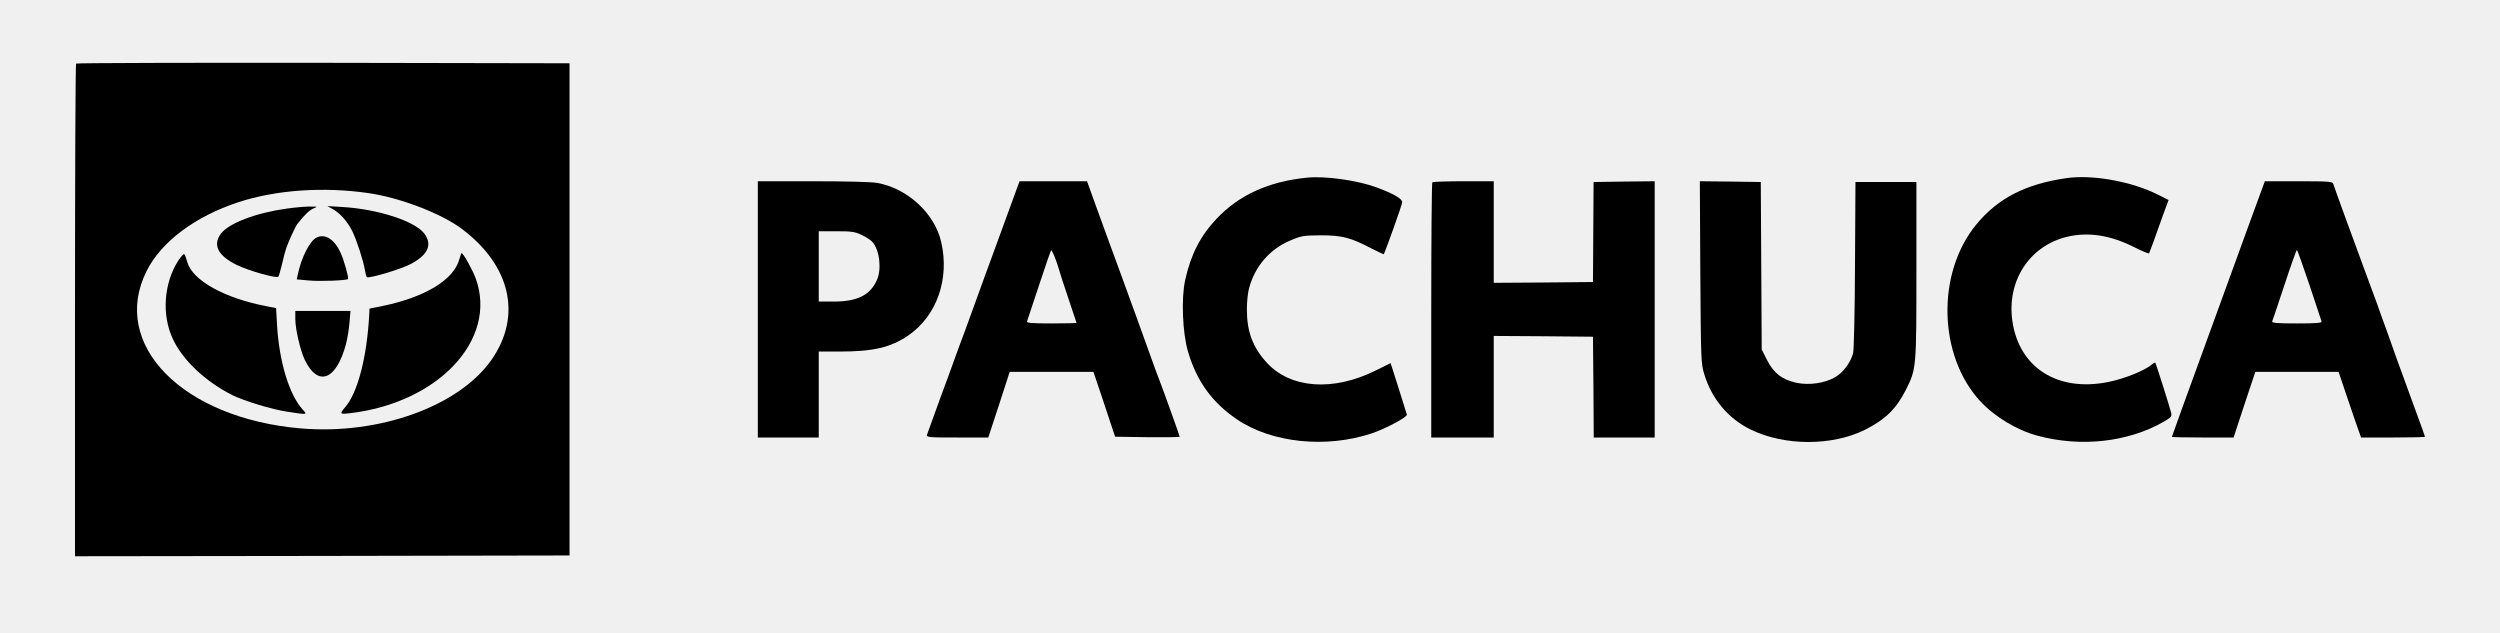
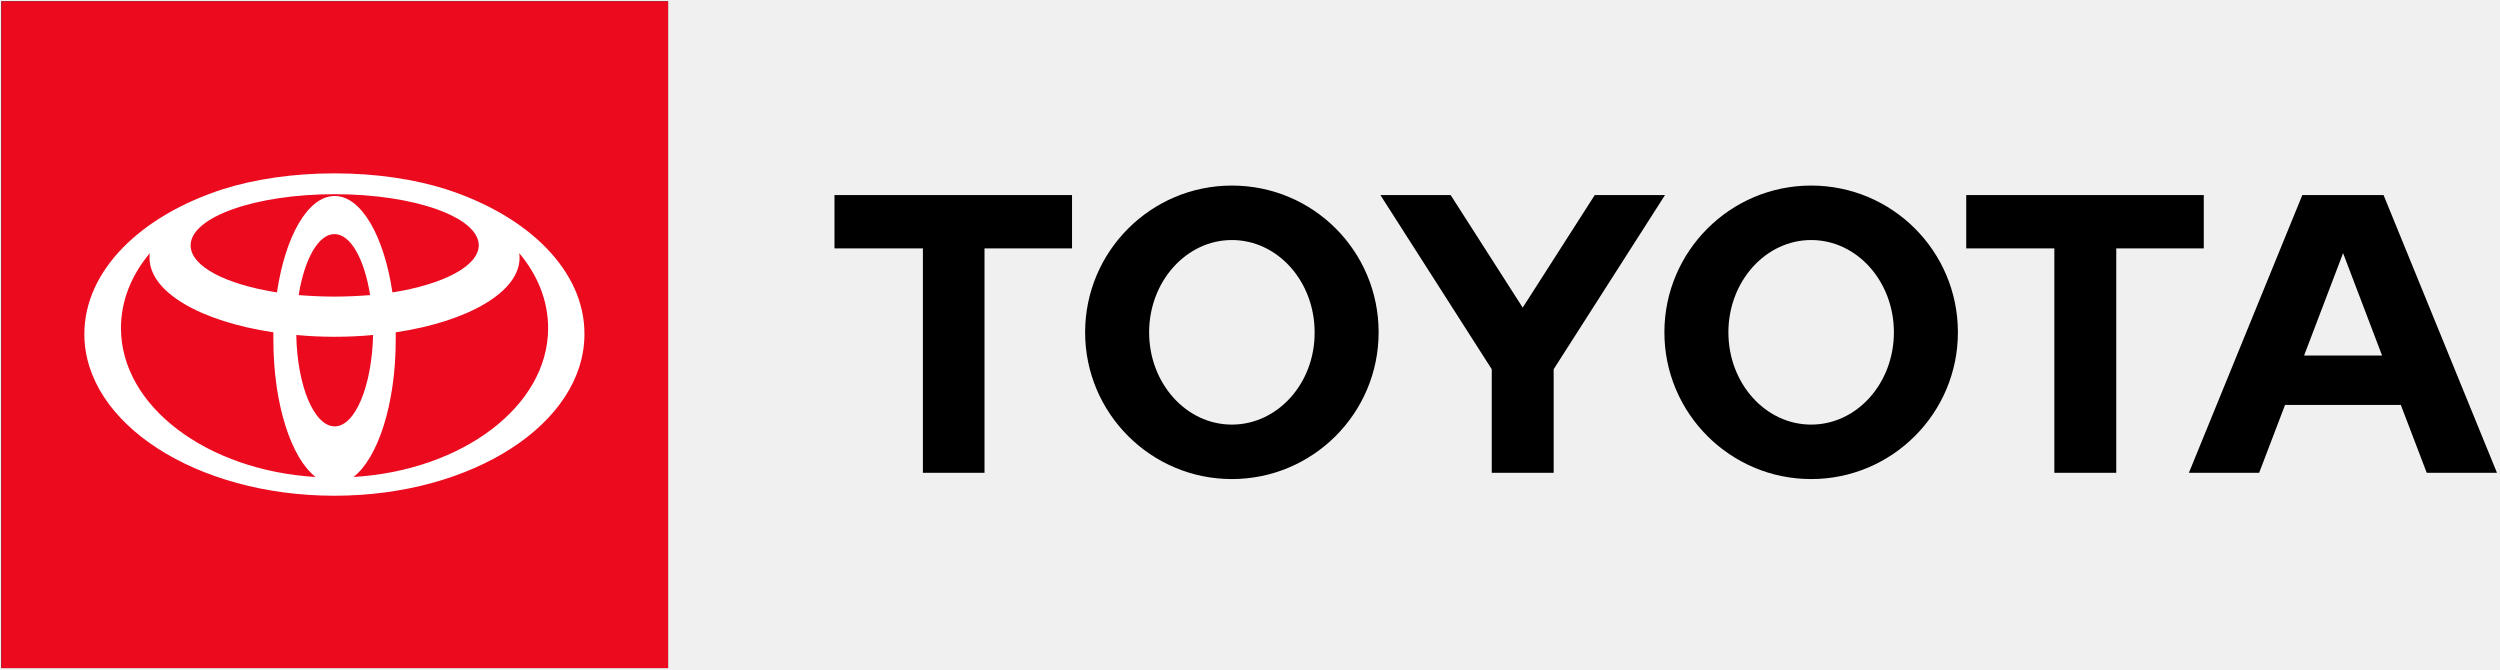
- <svg xmlns="http://www.w3.org/2000/svg" version="1.0" width="1600pt" height="405pt" viewBox="0 0 1600 405" preserveAspectRatio="xMidYMid meet">
-   <g transform="translate(0,405) scale(0.1,-0.1)" fill="#000000" stroke="none">
-     <path d="M487 3643 c-4 -3 -7 -714 -7 -1580 l0 -1573 1583 2 1582 3 0 1575 0 1575 -1576 3 c-866 1 -1579 -1 -1582 -5z m1872 -829 c201 -29 465 -130 597 -229 314 -236 386 -559 188 -840 -209 -296 -718 -479 -1217 -437 -759 64 -1224 537 -989 1007 93 187 310 350 588 441 241 79 545 100 833 58z" />
-     <path d="M1835 2715 c-196 -27 -369 -93 -420 -159 -56 -73 -21 -143 103 -203 77 -37 252 -86 263 -74 4 3 14 40 24 81 9 41 22 89 28 105 16 45 58 136 68 149 47 60 77 89 103 101 31 13 31 13 -24 13 -30 0 -95 -6 -145 -13z" />
-     <path d="M2131 2711 c45 -25 92 -78 123 -139 27 -54 71 -188 81 -249 4 -24 10 -45 13 -47 16 -9 221 52 280 84 112 59 141 125 87 196 -61 79 -294 155 -520 169 l-100 6 36 -20z" />
-     <path d="M2025 2529 c-43 -22 -97 -128 -119 -236 l-7 -31 77 -7 c69 -7 242 0 251 9 7 6 -27 127 -48 170 -40 86 -100 123 -154 95z" />
-     <path d="M1141 2382 c-93 -145 -107 -347 -35 -501 64 -137 207 -271 379 -359 74 -37 257 -93 354 -107 130 -20 129 -20 99 13 -87 95 -151 305 -165 543 l-6 107 -61 12 c-270 52 -474 165 -507 282 -7 24 -15 47 -19 51 -4 5 -21 -14 -39 -41z" />
-     <path d="M2940 2392 c-35 -132 -217 -243 -490 -300 l-85 -17 -2 -40 c-15 -273 -74 -498 -153 -590 -38 -44 -36 -47 26 -40 568 65 950 471 809 862 -19 53 -80 163 -91 163 -2 0 -8 -17 -14 -38z" />
-     <path d="M1890 2008 c0 -64 32 -201 60 -260 85 -178 204 -131 265 103 9 35 19 97 22 137 l6 72 -177 0 -176 0 0 -52z" />
-     <path d="M8365 2913 c-245 -24 -435 -111 -578 -262 -105 -111 -166 -230 -202 -394 -26 -118 -17 -340 19 -460 56 -188 154 -323 311 -430 223 -152 573 -188 866 -90 88 30 225 103 223 119 -1 5 -25 81 -53 170 l-51 160 -97 -48 c-272 -134 -542 -115 -695 50 -90 99 -128 198 -128 342 0 47 6 108 14 135 37 140 132 250 262 305 75 32 86 33 199 34 135 0 191 -15 324 -85 41 -21 76 -37 77 -36 8 10 117 316 118 332 1 23 -52 54 -165 96 -122 45 -329 74 -444 62z" />
-     <path d="M13225 2910 c-262 -38 -439 -129 -576 -296 -256 -310 -245 -836 22 -1129 94 -102 236 -188 371 -224 276 -74 576 -41 804 89 50 29 55 35 49 59 -8 35 -97 315 -101 320 -2 2 -12 -3 -21 -11 -45 -39 -179 -93 -281 -113 -325 -65 -571 93 -613 392 -36 257 111 481 352 538 134 31 271 11 422 -64 53 -27 99 -46 101 -42 2 3 15 38 29 76 14 39 41 114 60 168 l36 97 -68 34 c-168 85 -419 130 -586 106z" />
-     <path d="M4850 2070 l0 -820 195 0 195 0 0 275 0 275 131 0 c218 0 329 26 442 103 182 125 265 360 211 597 -41 183 -215 344 -408 379 -35 7 -206 11 -413 11 l-353 0 0 -820z m665 476 c28 -13 58 -33 68 -44 47 -53 61 -176 28 -247 -44 -95 -125 -135 -276 -135 l-95 0 0 225 0 225 113 0 c97 0 119 -3 162 -24z" />
-     <path d="M6506 2838 c-10 -29 -63 -174 -118 -323 -55 -148 -128 -351 -164 -450 -36 -99 -71 -196 -79 -215 -7 -19 -22 -60 -33 -90 -10 -30 -54 -149 -97 -265 -42 -115 -79 -218 -82 -227 -5 -17 9 -18 193 -18 l199 0 69 210 68 210 268 0 268 0 53 -157 c29 -87 60 -180 69 -208 l17 -50 207 -3 c113 -1 206 0 206 3 0 6 -115 326 -131 365 -6 13 -35 94 -66 180 -30 85 -104 288 -163 450 -60 162 -136 373 -171 468 l-62 172 -216 0 -216 0 -19 -52z m241 -425 c9 -21 22 -58 29 -83 7 -25 35 -112 63 -194 28 -82 51 -151 51 -153 0 -1 -72 -3 -161 -3 -125 0 -160 3 -156 13 2 6 37 112 78 235 40 122 75 222 77 222 1 0 10 -17 19 -37z" />
-     <path d="M9167 2883 c-4 -3 -7 -372 -7 -820 l0 -813 200 0 200 0 0 325 0 325 318 -2 317 -3 3 -322 2 -323 195 0 195 0 0 820 0 820 -195 -2 -196 -3 -2 -320 -2 -320 -317 -3 -318 -2 0 325 0 325 -193 0 c-107 0 -197 -3 -200 -7z" />
-     <path d="M10882 2308 c4 -567 4 -585 26 -655 48 -157 153 -282 296 -352 217 -106 521 -106 731 -2 131 66 201 134 263 257 67 133 67 139 67 764 l0 565 -195 0 -195 0 -3 -530 c-1 -294 -7 -545 -12 -565 -16 -60 -64 -125 -115 -154 -65 -38 -166 -53 -247 -36 -92 20 -146 61 -188 144 l-35 69 -3 536 -3 536 -195 3 -195 2 3 -582z" />
-     <path d="M14408 2653 c-47 -131 -181 -498 -297 -816 -116 -318 -211 -580 -211 -583 0 -2 89 -4 198 -4 l197 0 69 210 70 210 267 0 266 0 53 -157 c29 -87 62 -182 72 -210 l19 -53 205 0 c112 0 204 2 204 5 0 3 -32 91 -71 197 -39 106 -86 236 -105 288 -18 52 -47 133 -64 180 -17 47 -35 96 -40 110 -4 14 -40 113 -80 220 -91 245 -220 599 -227 623 -5 15 -24 17 -222 17 l-216 0 -87 -237z m372 -425 c41 -123 76 -229 78 -235 3 -10 -34 -13 -158 -13 -125 0 -161 3 -158 13 3 6 38 112 79 235 40 122 76 222 79 222 3 0 39 -100 80 -222z" />
+ <svg xmlns="http://www.w3.org/2000/svg" version="1.1" id="Layer_1" x="0px" y="0px" viewBox="74.262 74.262 839.852 224.776" style="enable-background:new 0 0 963.8 373.3;">
+   <style type="text/css">
+ 	.st0{fill:#EB0A1E;}
+ 	.st1{fill:#FFFFFF;}
+ </style>
+   <path d="M848.3,193.7l13.1-34.4l13.1,34.4H848.3z M875,139.8h-27.3l-38.1,93.3h23.6l8.7-22.8h38.9l8.7,22.8h23.6L875,139.8z M682.7,216.9c-15.4,0-27.8-13.9-27.8-31c0-17.1,12.5-31,27.8-31c15.4,0,27.8,13.9,27.8,31C710.5,203,698.1,216.9,682.7,216.9 M682.7,136.6c-27.2,0-49.3,22.1-49.3,49.3c0,27.2,22.1,49.3,49.3,49.3c27.2,0,49.3-22.1,49.3-49.3 C732,158.6,709.9,136.6,682.7,136.6 M488.1,216.9c-15.4,0-27.8-13.9-27.8-31c0-17.1,12.5-31,27.8-31c15.4,0,27.8,13.9,27.8,31 C516,203,503.5,216.9,488.1,216.9 M488.1,136.6c-27.2,0-49.3,22.1-49.3,49.3c0,27.2,22.1,49.3,49.3,49.3c27.2,0,49.3-22.1,49.3-49.3 C537.4,158.6,515.4,136.6,488.1,136.6 M610,139.8l-24.2,37.8l-24.2-37.8H538l37.4,58.5v34.8h20.8v-34.8l37.4-58.5H610z M814.6,139.8 h-79.8v17.9h29.6v75.4h20.8v-75.4h29.4V139.8z M354.7,157.7h29.6v75.4H405v-75.4h29.4v-17.9h-79.8V157.7z" />
+   <g>
+     <path d="M166.1,188.5c0-0.9,0-1.8,0-2.6c-24.2-3.6-41.6-13.5-41.6-25c0-0.5,0-1,0.1-1.6c-6.2,7.4-9.7,16-9.7,25.2 c0,26.2,28.8,47.8,65.4,50C172.1,228.2,166.1,210,166.1,188.5z" />
+     <path d="M186.7,152.8c-5.5,0-10.1,8.5-12,20.5c3.9,0.3,7.9,0.5,12,0.5c4.2,0,8.2-0.2,12-0.5C196.8,161.4,192.1,152.8,186.7,152.8z" />
+     <path d="M167.3,172.5c2.8-18.8,10.4-32.4,19.4-32.4c9,0,16.6,13.5,19.4,32.4c17.1-2.7,29-8.7,29-15.8c0-9.5-21.7-17.2-48.4-17.2 c-26.7,0-48.4,7.7-48.4,17.2C138.3,163.7,150.2,169.8,167.3,172.5z" />
+     <path d="M74.7,74.7v224h224v-224H74.7z M186.7,240.8c-46.4,0-84-24.3-84-54.3c0-21.3,19-39.8,46.6-48.7c10.4-3.3,23.3-5.3,37.4-5.3 c14,0,27,2,37.4,5.3c27.6,8.9,46.6,27.3,46.6,48.7C270.7,216.5,233.1,240.8,186.7,240.8z" />
+     <path d="M248.8,160.8c0,11.6-17.4,21.4-41.6,25c0,0.9,0,1.7,0,2.6c0,21.5-6,39.7-14.2,46c36.7-2.2,65.4-23.8,65.4-50 c0-9.2-3.5-17.8-9.7-25.2C248.8,159.8,248.8,160.3,248.8,160.8z" />
+     <path d="M186.7,187.3c-4.4,0-8.7-0.2-12.9-0.6c0.3,17.1,6,30.7,12.9,30.7c6.9,0,12.6-13.6,12.9-30.7 C195.4,187.1,191.1,187.3,186.7,187.3z" />
+   </g>
+   <g>
+     <rect x="74.7" y="74.7" class="st0" width="224" height="224" />
+     <path class="st1" d="M224,137.8c-10.4-3.3-23.3-5.3-37.4-5.3c-14,0-27,2-37.4,5.3c-27.6,8.9-46.6,27.3-46.6,48.7 c0,30,37.6,54.3,84,54.3c46.4,0,84-24.3,84-54.3C270.7,165.2,251.7,146.7,224,137.8 M186.7,217.5c-6.9,0-12.6-13.6-12.9-30.7 c4.2,0.4,8.5,0.6,12.9,0.6c4.4,0,8.7-0.2,12.9-0.6C199.2,203.9,193.6,217.5,186.7,217.5 M174.6,173.4c1.9-12,6.6-20.5,12-20.5 c5.5,0,10.1,8.5,12,20.5c-3.8,0.3-7.9,0.5-12,0.5C182.5,173.9,178.5,173.7,174.6,173.4 M206.1,172.5c-2.8-18.8-10.4-32.4-19.4-32.4 c-9,0-16.6,13.5-19.4,32.4c-17.1-2.7-29-8.7-29-15.8c0-9.5,21.7-17.2,48.4-17.2c26.7,0,48.4,7.7,48.4,17.2 C235,163.7,223.1,169.8,206.1,172.5 M114.9,184.5c0-9.2,3.5-17.8,9.7-25.2c-0.1,0.5-0.1,1-0.1,1.6c0,11.6,17.4,21.4,41.6,25 c0,0.9,0,1.8,0,2.6c0,21.5,6,39.7,14.2,46C143.7,232.3,114.9,210.7,114.9,184.5 M193,234.5c8.2-6.3,14.2-24.5,14.2-46 c0-0.9,0-1.8,0-2.6c24.2-3.6,41.6-13.5,41.6-25c0-0.5,0-1-0.1-1.6c6.2,7.4,9.7,16,9.7,25.2C258.4,210.7,229.6,232.3,193,234.5" />
  </g>
</svg>
